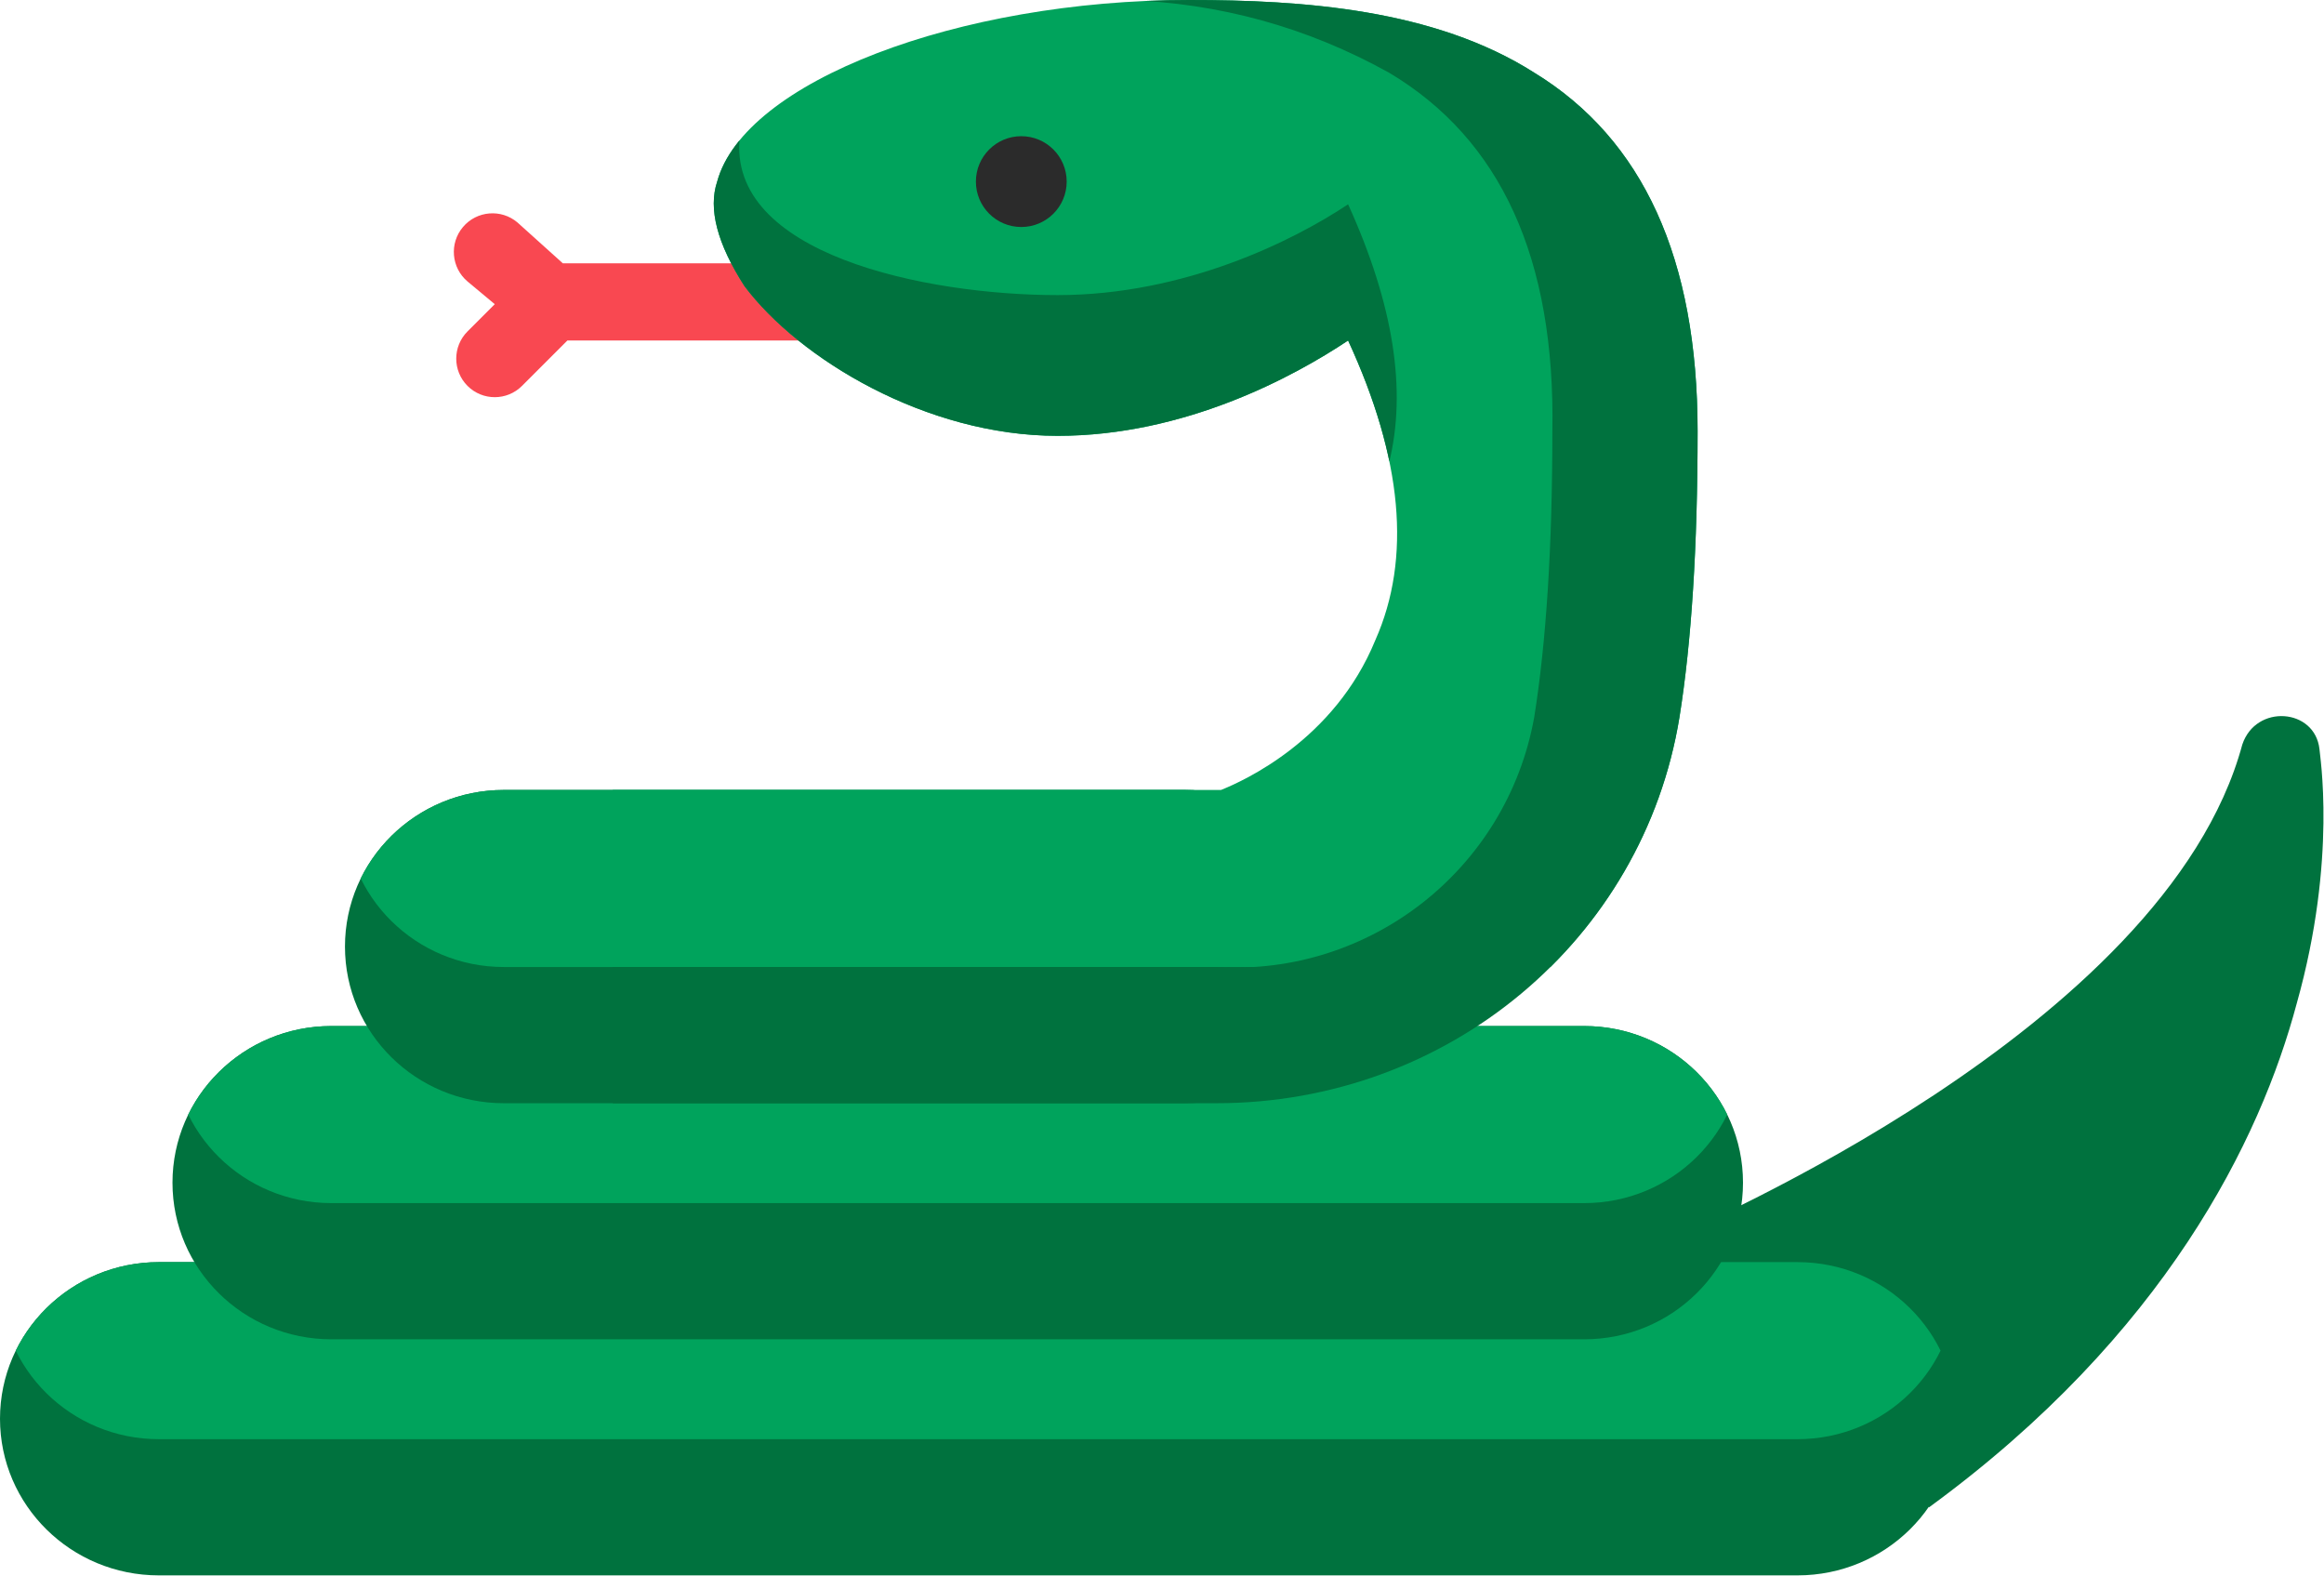
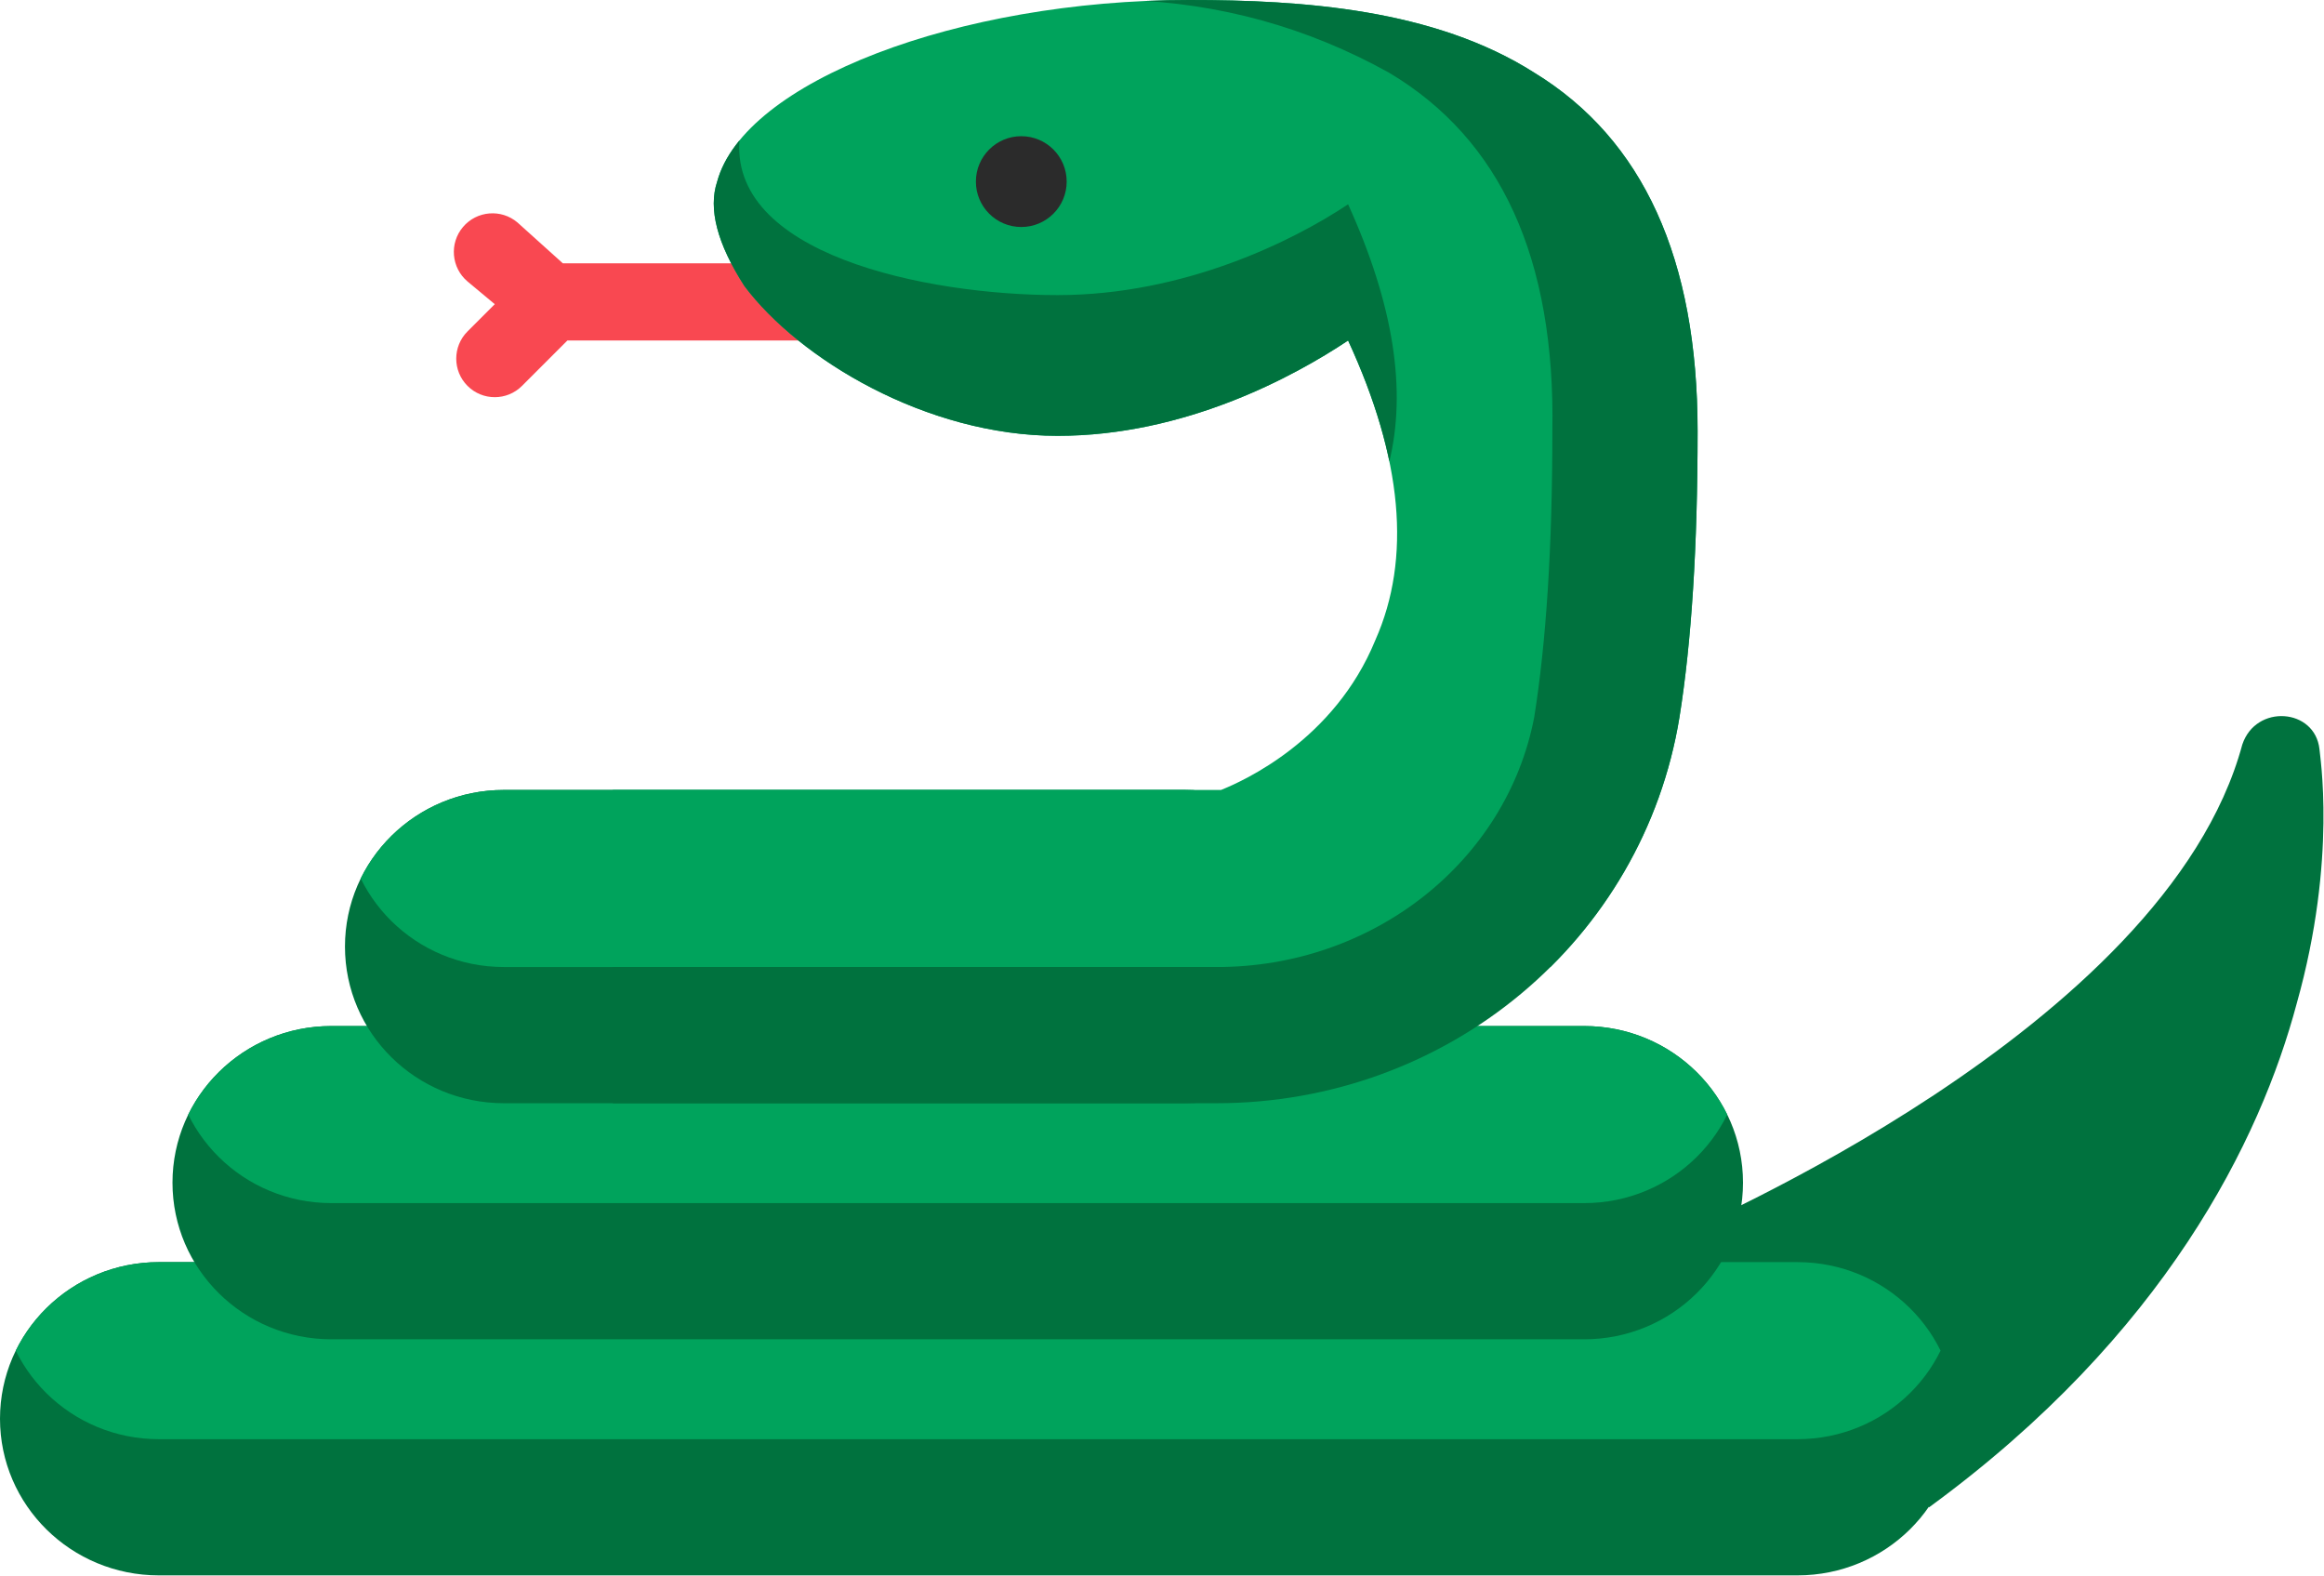
<svg xmlns="http://www.w3.org/2000/svg" viewBox="0 0 512 347">
  <defs>
    <clipPath id="1">
      <rect id="a" width="431" height="69" y="278" rx="35" />
    </clipPath>
    <clipPath id="2">
      <rect id="b" width="346" height="69" x="38" y="226" rx="35" />
    </clipPath>
    <clipPath id="3">
      <rect id="c" width="220" height="69" x="76" y="174" rx="35" />
    </clipPath>
    <clipPath id="4">
      <path d="M338 16C316 2 287 0 262 0c-51 0-98 18-104 40q-3 9 6 23c12 16 40 33 69 33 28 0 52-13 64-21q18 39 6 66c-9 22-29 31-34 33H135v69h133c51 0 94-36 102-85q4-25 4-63 0-57-36-79" />
    </clipPath>
  </defs>
  <style>.s{fill:#00723e}.d{fill:#00a35c}</style>
  <path d="M511 165c0 1 4 24-5 56-8 30-29 73-81 111l-55-60c1-1 107-45 124-108 3-9 16-8 17 1" class="s" />
  <path fill="#f94851" d="M180 58h-56l-10-9a5 5 0 0 0-11 13l6 5-6 6a5 5 0 0 0 12 12l10-10h55" />
  <use href="#a" class="s" />
  <g clip-path="url(#1)">
    <use href="#a" y="-30" class="d" />
  </g>
  <use href="#b" class="s" />
  <g clip-path="url(#2)">
    <use href="#b" y="-30" class="d" />
  </g>
  <use href="#c" class="s" />
  <g clip-path="url(#3)">
    <use href="#c" y="-30" class="d" />
  </g>
  <path d="M75 0H375V213H75Z" class="d" clip-path="url(#4)" />
  <path d="M306 102q6-24-9-57c-12 8-36 20-64 20-29 0-73-9-70-35-5-1-63 71 143 71" class="s" clip-path="url(#4)" />
-   <path d="M248 0q31 1 58 16 37 22 36 79 0 38-4 63a67 67 0 0 1-70 55H124v30C627 328 404-94 248-1" class="s" clip-path="url(#4)" />
+   <path d="M248 0q31 1 58 16 37 22 36 79 0 38-4 63a71 67 0 01-70 55H124v30C627 328 404-94 248-1" class="s" clip-path="url(#4)" />
  <circle cx="225" cy="40" r="10" fill="#2b2b2b" />
</svg>
